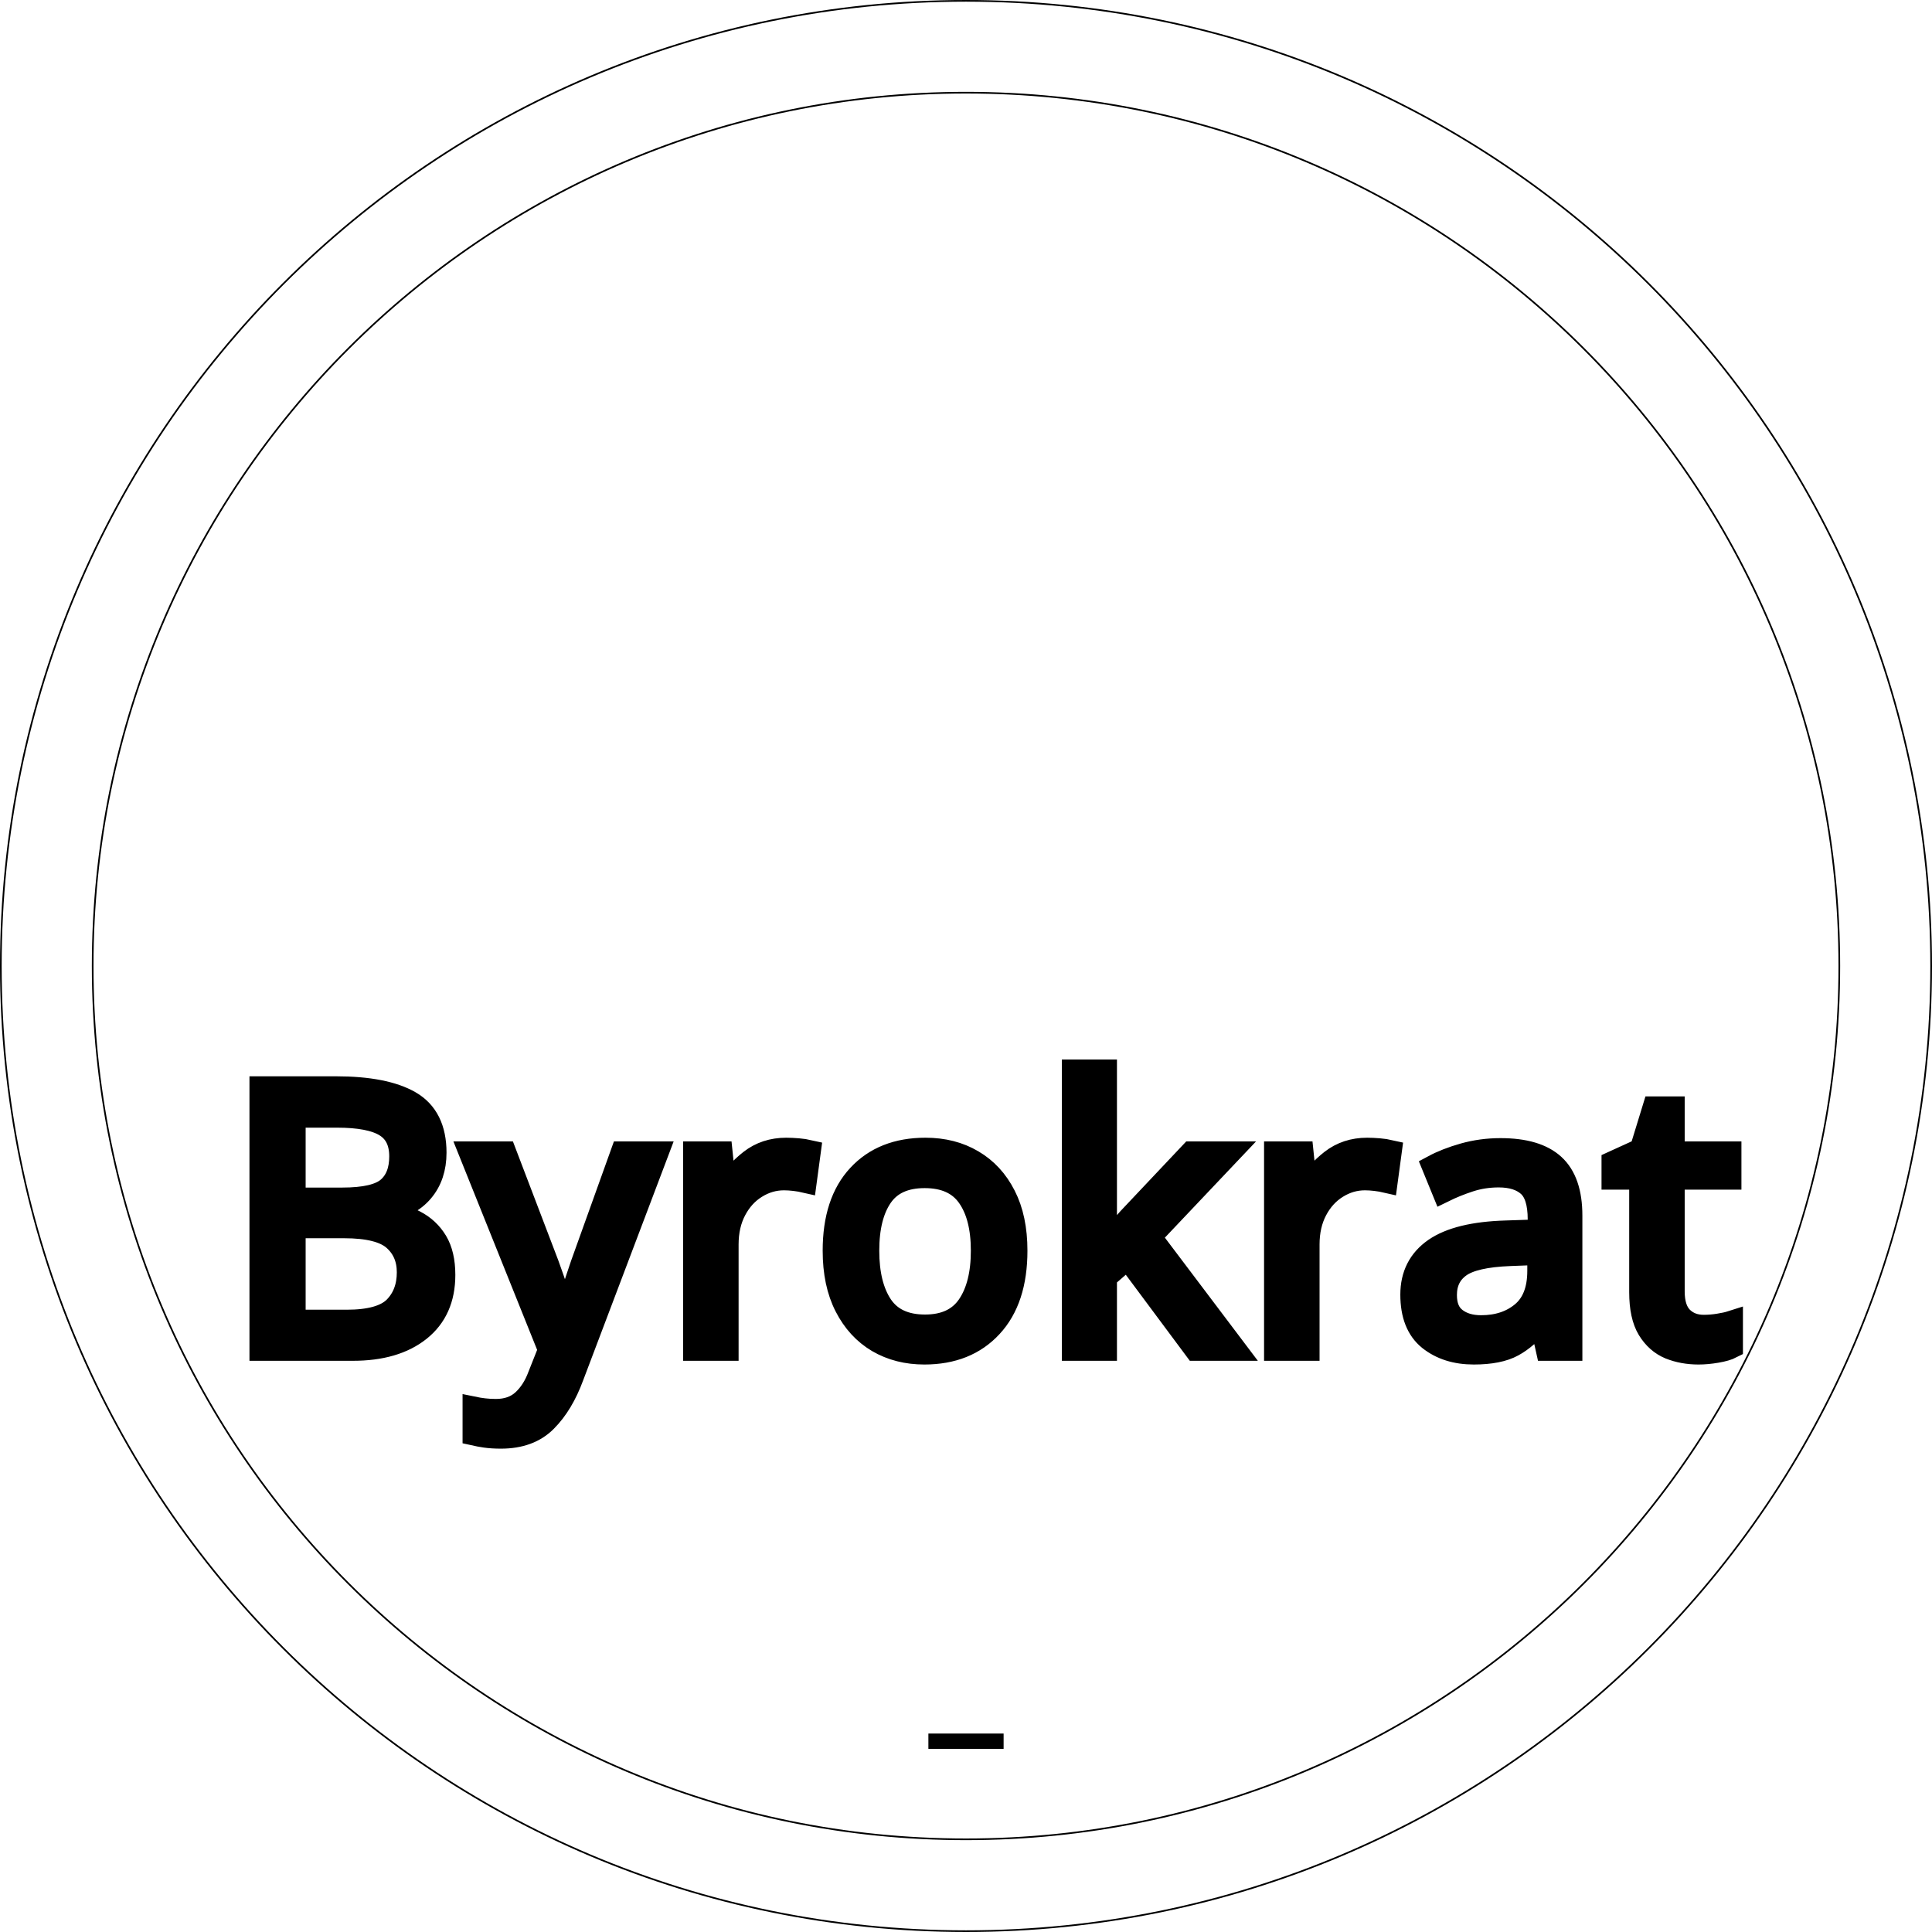
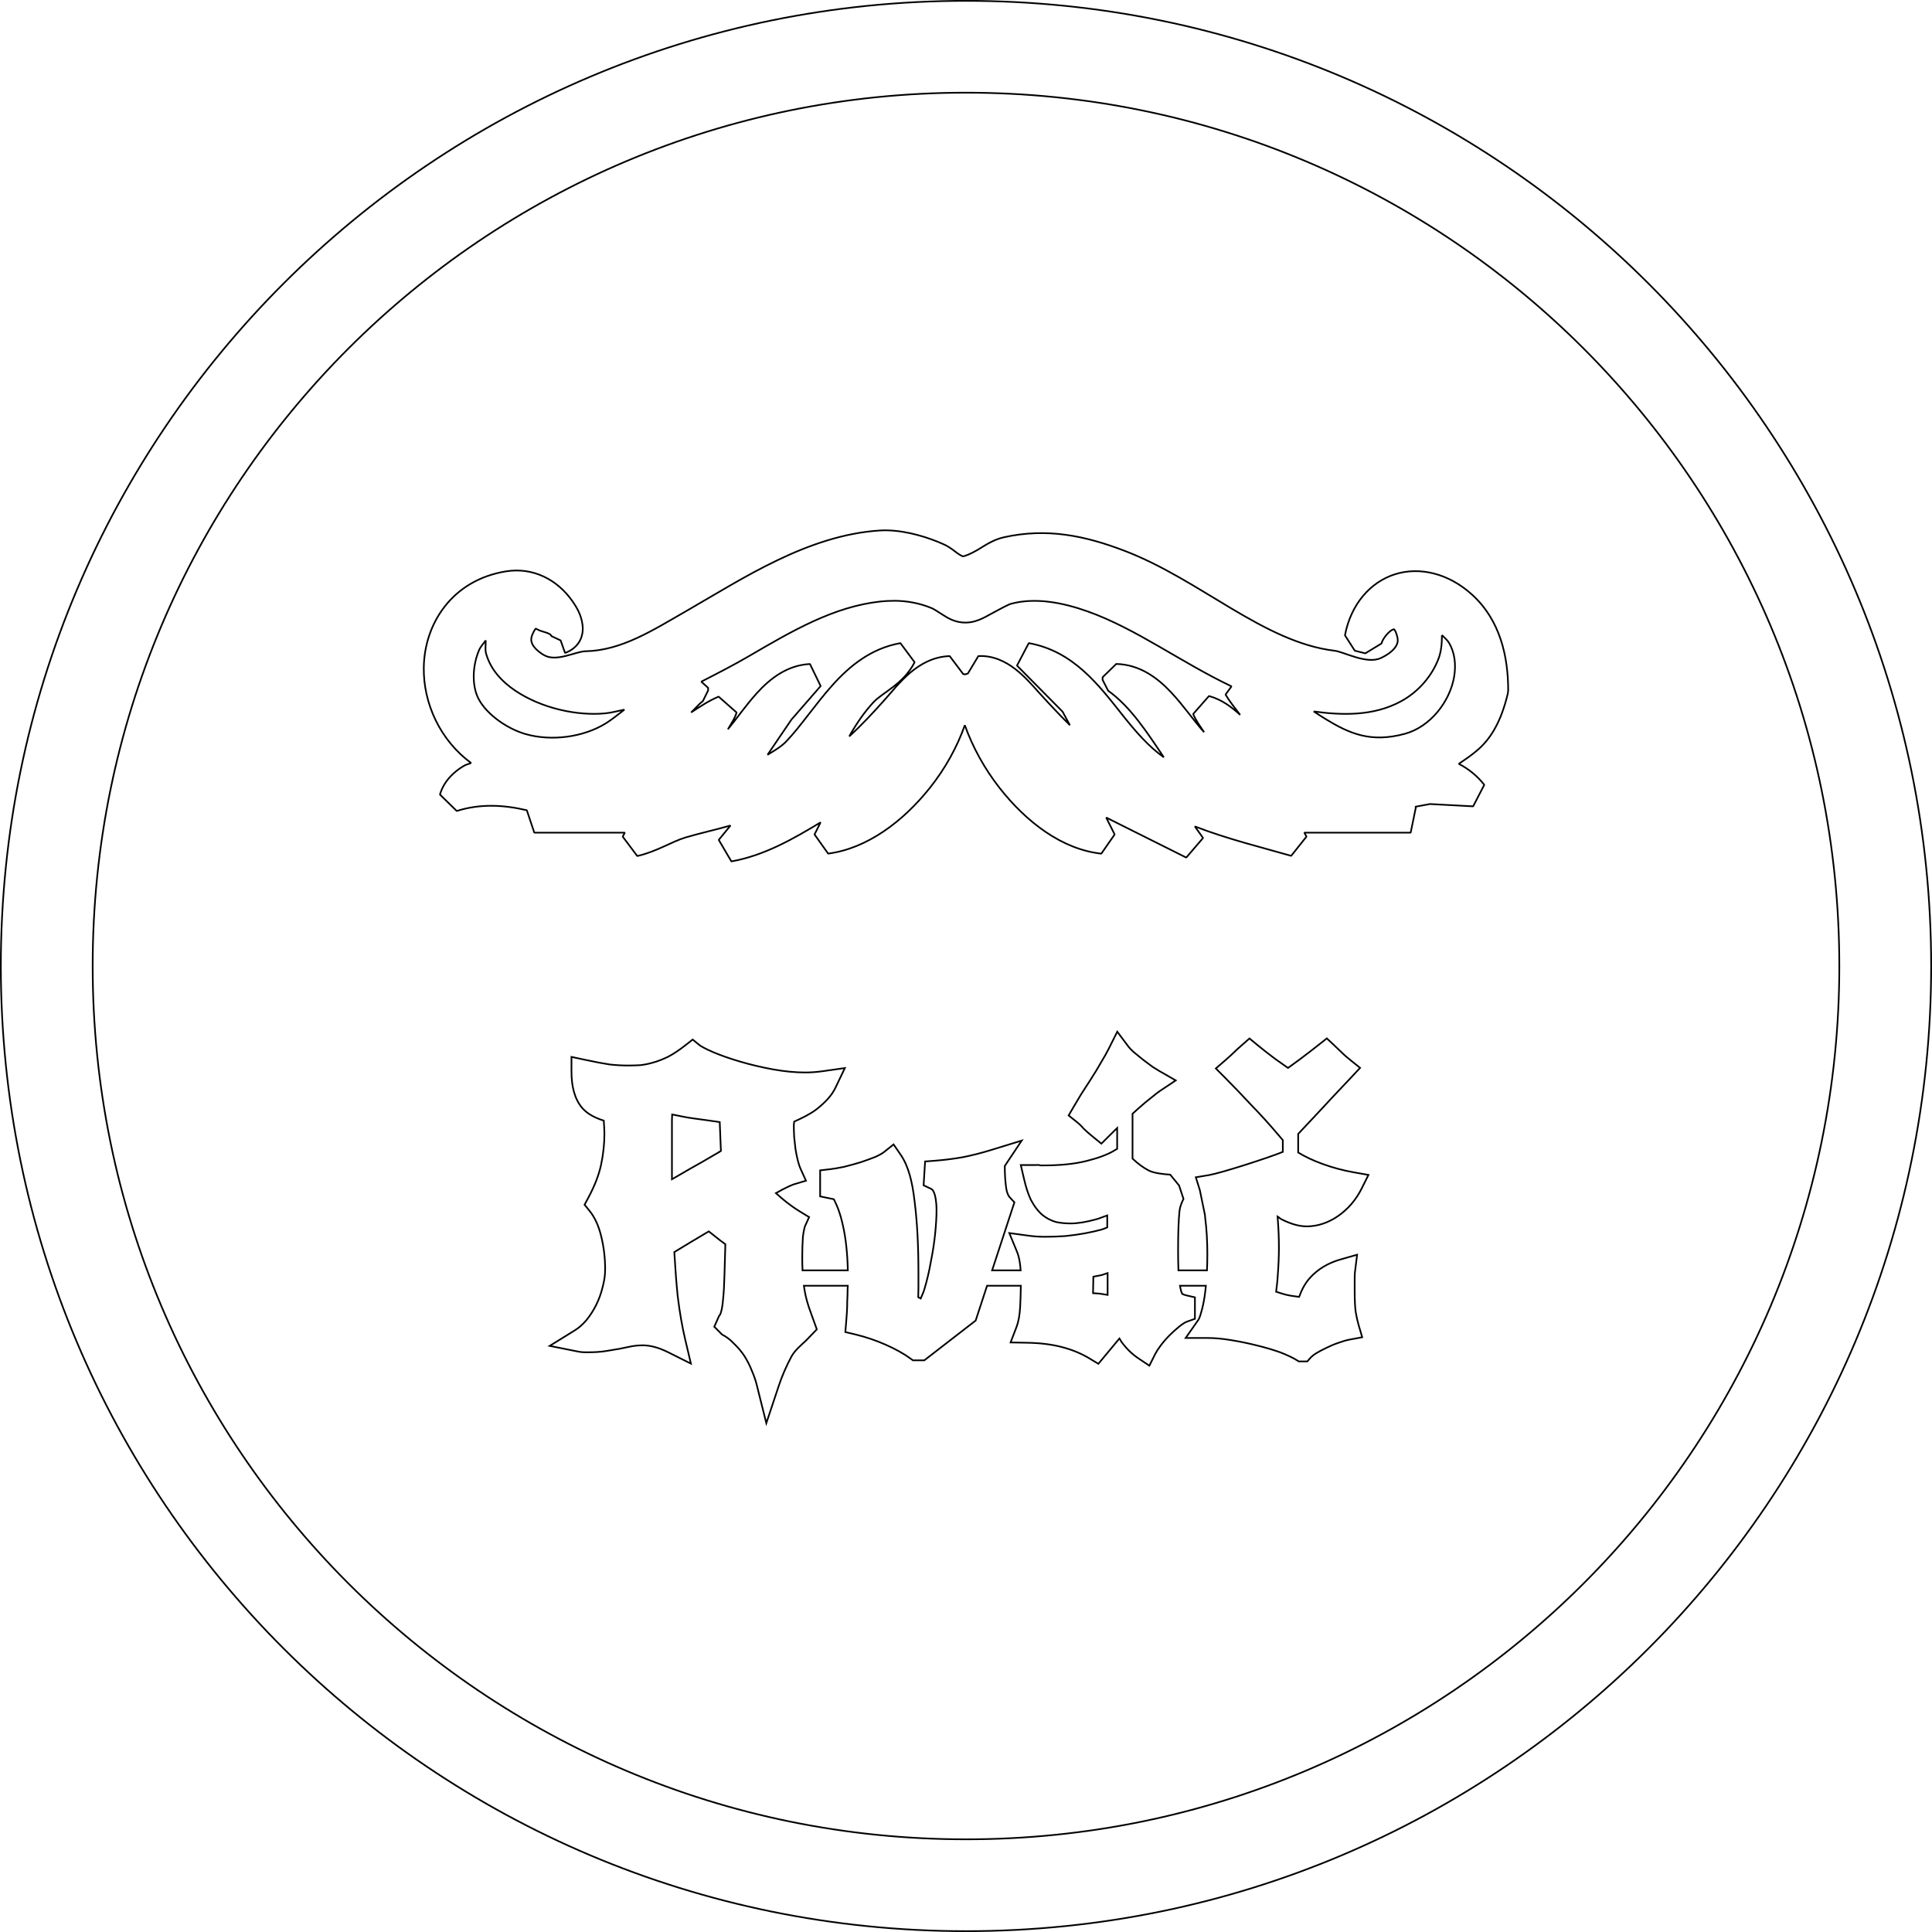
<svg xmlns="http://www.w3.org/2000/svg" version="1.2" viewBox="0 0 219.213 219.213" width="58mm" height="58mm" id="svg1" xml:space="preserve">
  <defs id="defs1">
    <clipPath clipPathUnits="userSpaceOnUse" id="cp1">
      <path d="m 275.5,535.5 c -143.78,0 -260,-116.22 -260,-260 0,-143.78 116.22,-260 260,-260 143.78,0 260,116.22 260,260 0,143.78 -116.22,260 -260,260 z" id="path1" />
    </clipPath>
  </defs>
  <style id="style1">
		tspan { white-space:pre } 
		.s0 { fill: none;stroke: #ff0000;stroke-miterlimit:100 } 
	</style>
  <g id="layer2">
    <g id="layer4" style="display:inline">
      <path id="path2" style="fill:none;stroke:#000000;stroke-width:0.189" d="M 219.118,109.606 A 109.512,109.512 0 0 1 109.606,219.118 109.512,109.512 0 0 1 0.095,109.606 109.512,109.512 0 0 1 109.606,0.095 109.512,109.512 0 0 1 219.118,109.606 Z" />
      <path id="circle2" style="fill:none;stroke:#000000;stroke-width:0.189" d="M 208.697,109.606 A 99.091,99.091 0 0 1 109.606,208.697 99.091,99.091 0 0 1 10.515,109.606 99.091,99.091 0 0 1 109.606,10.515 99.091,99.091 0 0 1 208.697,109.606 Z" />
    </g>
-     <text xml:space="preserve" style="display:inline;font-size:41.522px;font-family:'Didact Gothic';-inkscape-font-specification:'Didact Gothic';text-align:start;letter-spacing:0.769px;writing-mode:lr-tb;direction:ltr;text-anchor:start;fill:#de0000;fill-opacity:0.092;stroke:#000000;stroke-width:2.64;stroke-dasharray:none;stroke-opacity:1" x="25.593" y="153.083" id="text2-9">
-       <tspan id="tspan2-1" x="25.593" y="153.083" style="font-style:normal;font-variant:normal;font-weight:normal;font-stretch:normal;font-family:'New Rocker';-inkscape-font-specification:'New Rocker';letter-spacing:0.769px;fill:#000000;fill-opacity:1;stroke:#000000;stroke-width:2.64;stroke-dasharray:none;stroke-opacity:1">Byrokrat</tspan>
-     </text>
-     <path id="path5" style="display:inline;stroke-width:3.717" d="m 105.339,196.695 h 8.535 v 1.744 h -8.535 z" />
+     <g id="text2-9" style="opacity:1" />
+     <path id="path3" style="opacity:1;font-size:41.522px;font-family:'New Rocker';-inkscape-font-specification:'New Rocker';letter-spacing:0.769px;baseline-shift:baseline;white-space:pre;display:inline;overflow:visible;enable-background:accumulate;stop-color:#000000;stop-opacity:1;stroke-width:0.189;stroke-dasharray:none;fill:none;stroke:#000000;stroke-opacity:1" d="M 126.77 117.061 L 125.814 118.971 C 125.587 119.425 125.285 119.963 124.912 120.576 L 124.9 120.594 L 124.891 120.613 C 124.545 121.225 124.172 121.837 123.771 122.451 L 123.768 122.457 L 123.764 122.465 C 123.378 123.071 123.006 123.648 122.648 124.197 L 122.637 124.217 L 122.623 124.238 C 122.289 124.795 122.025 125.24 121.826 125.58 L 121.252 126.564 L 122.143 127.275 C 122.51 127.57 122.75 127.815 122.838 127.928 L 122.889 127.992 L 122.947 128.051 C 123.227 128.331 123.583 128.638 124.045 129.014 L 124.969 129.764 L 125.811 128.922 C 126.116 128.616 126.433 128.304 126.758 127.988 L 126.758 130.352 L 126.285 130.629 C 125.653 131 124.634 131.391 123.27 131.732 C 121.969 132.058 120.355 132.232 118.441 132.232 L 118.072 132.232 C 117.797 132.146 117.665 132.191 117.486 132.191 L 115.822 132.191 L 116.201 133.811 C 116.409 134.703 116.65 135.462 116.957 136.111 L 116.969 136.137 L 116.982 136.16 C 117.312 136.786 117.695 137.329 118.172 137.766 L 118.195 137.785 L 118.219 137.807 C 118.678 138.19 119.21 138.479 119.781 138.643 L 119.832 138.656 L 119.885 138.668 C 120.394 138.77 120.924 138.818 121.473 138.818 C 122.32 138.818 123.256 138.653 124.35 138.357 C 124.794 138.237 125.202 138.049 125.633 137.904 L 125.633 139.264 C 125.422 139.346 125.277 139.426 125.01 139.508 C 124.447 139.661 123.811 139.806 123.1 139.938 C 122.399 140.067 121.653 140.171 120.865 140.25 C 120.098 140.303 119.345 140.33 118.607 140.33 C 117.938 140.33 117.333 140.29 116.793 140.217 L 114.52 139.908 L 115.393 142.027 C 115.535 142.374 115.65 142.804 115.721 143.322 L 115.723 143.328 L 115.723 143.332 C 115.759 143.589 115.788 143.858 115.807 144.139 L 112.57 144.139 L 115.1 136.42 L 114.566 135.85 C 114.416 135.688 114.247 135.372 114.162 134.777 C 114.061 134.042 114.008 133.26 114.008 132.432 L 114.008 132.293 L 115.928 129.416 L 112.383 130.506 C 111.351 130.823 110.306 131.089 109.248 131.301 C 108.186 131.486 107.14 131.618 106.109 131.697 L 104.965 131.785 L 104.797 134.49 L 105.607 134.871 C 105.767 134.946 105.858 135.019 105.982 135.33 L 105.992 135.355 L 106.004 135.383 C 106.118 135.636 106.262 136.324 106.262 137.332 C 106.262 138.074 106.209 138.973 106.102 140.02 L 106.104 140.018 C 105.997 141.026 105.837 142.065 105.623 143.135 L 105.619 143.15 L 105.617 143.166 C 105.432 144.226 105.194 145.242 104.904 146.215 L 104.9 146.227 L 104.898 146.238 C 104.77 146.699 104.609 146.969 104.463 147.334 L 104.186 147.184 C 104.195 146.832 104.209 146.47 104.209 146.135 L 104.209 144.35 C 104.209 141.322 104.069 138.672 103.783 136.387 C 103.522 134.068 103.078 132.312 102.193 131.021 L 101.389 129.85 L 100.279 130.736 C 100.151 130.839 99.814 131.044 99.328 131.264 C 98.821 131.466 98.258 131.671 97.643 131.877 C 97.039 132.061 96.421 132.23 95.789 132.389 C 95.163 132.519 94.632 132.61 94.223 132.658 L 93.057 132.795 L 93.057 135.748 L 94.611 136.07 C 94.984 136.796 95.363 137.723 95.66 139.139 L 95.662 139.148 L 95.664 139.158 C 95.967 140.5 96.151 142.166 96.199 144.139 L 91.059 144.139 C 91.036 143.677 91.025 143.221 91.025 142.771 C 91.025 141.84 91.051 141.026 91.102 140.326 C 91.178 139.654 91.311 139.188 91.322 139.164 L 91.807 138.098 L 90.805 137.49 C 90.094 137.059 89.392 136.548 88.693 135.953 C 88.458 135.753 88.265 135.574 88.041 135.379 C 88.263 135.26 88.567 135.079 88.76 134.982 L 88.768 134.979 L 88.777 134.973 C 89.442 134.627 89.938 134.422 90.002 134.402 L 91.449 133.967 L 90.824 132.592 C 90.731 132.386 90.626 132.084 90.529 131.697 C 90.43 131.299 90.341 130.869 90.264 130.41 C 90.212 129.943 90.161 129.477 90.109 129.01 C 90.084 128.544 90.07 128.106 90.07 127.699 C 90.07 127.537 90.1 127.41 90.113 127.264 C 90.988 126.863 91.86 126.455 92.615 125.889 L 92.625 125.881 L 92.635 125.873 C 93.617 125.105 94.36 124.328 94.799 123.41 L 95.863 121.186 L 93.422 121.533 C 93.06 121.585 92.716 121.623 92.387 121.648 C 92.063 121.673 91.721 121.688 91.365 121.688 C 90.238 121.688 89.017 121.571 87.701 121.334 L 87.697 121.334 C 86.384 121.093 85.143 120.798 83.975 120.453 C 82.794 120.104 81.774 119.745 80.92 119.383 C 80.052 119.014 79.476 118.673 79.412 118.621 L 78.594 117.951 L 77.762 118.605 C 77.044 119.169 76.383 119.602 75.787 119.914 C 75.162 120.213 74.589 120.431 74.078 120.57 L 74.07 120.572 L 74.062 120.574 C 73.553 120.72 73.081 120.812 72.646 120.859 C 72.161 120.884 71.711 120.898 71.311 120.898 C 70.591 120.898 69.887 120.859 69.197 120.783 C 68.496 120.679 67.575 120.505 66.439 120.262 L 64.842 119.92 L 64.842 121.553 C 64.842 123.227 65.168 124.663 66.068 125.727 L 66.086 125.748 L 66.104 125.768 C 66.732 126.45 67.583 126.862 68.506 127.15 C 68.537 127.65 68.58 128.173 68.58 128.611 C 68.58 129.787 68.451 130.98 68.193 132.193 C 67.949 133.318 67.473 134.562 66.744 135.916 L 66.326 136.691 L 66.881 137.375 C 67.455 138.082 67.906 139.014 68.201 140.221 L 68.203 140.223 L 68.203 140.227 C 68.509 141.449 68.662 142.709 68.662 144.018 C 68.662 144.667 68.569 145.335 68.377 146.033 L 68.371 146.053 L 68.367 146.074 C 68.196 146.783 67.953 147.447 67.639 148.076 C 67.324 148.705 66.953 149.279 66.523 149.807 C 66.104 150.294 65.671 150.669 65.219 150.949 L 62.373 152.711 L 65.654 153.367 C 65.892 153.415 66.13 153.434 66.369 153.434 L 66.826 153.434 C 67.52 153.434 68.168 153.389 68.775 153.293 C 69.308 153.209 69.816 153.124 70.295 153.039 L 70.322 153.035 L 70.352 153.027 C 70.837 152.919 71.294 152.826 71.721 152.746 C 72.112 152.678 72.5 152.645 72.889 152.645 C 73.299 152.645 73.729 152.698 74.188 152.812 L 74.195 152.814 L 74.203 152.816 C 74.653 152.924 75.216 153.134 75.869 153.461 L 78.393 154.723 L 77.744 151.977 C 77.398 150.511 77.115 148.883 76.898 147.098 L 76.898 147.096 C 76.734 145.517 76.614 143.815 76.51 142.068 C 77.095 141.713 77.675 141.359 78.332 140.961 L 78.348 140.951 C 79.029 140.55 79.726 140.134 80.422 139.719 C 80.863 140.07 81.318 140.436 81.715 140.742 L 81.727 140.752 L 81.736 140.76 C 81.97 140.933 82.134 141.051 82.303 141.172 C 82.261 142.518 82.222 143.785 82.199 144.732 C 82.172 145.842 82.118 146.751 82.041 147.441 L 82.037 147.465 L 82.037 147.486 C 81.987 148.142 81.891 148.625 81.809 148.873 L 81.801 148.9 L 81.793 148.928 C 81.734 149.136 81.664 149.236 81.588 149.312 L 81.047 150.535 L 81.932 151.426 C 82.398 151.659 82.824 151.975 83.225 152.398 L 83.25 152.424 L 83.275 152.449 C 83.729 152.879 84.116 153.338 84.445 153.83 C 84.786 154.368 85.064 154.91 85.279 155.459 L 85.287 155.482 L 85.297 155.504 C 85.55 156.086 85.733 156.616 85.85 157.084 L 86.949 161.48 L 88.383 157.182 C 88.742 156.104 89.221 155.004 89.82 153.881 C 90.207 153.206 90.836 152.68 91.428 152.131 L 92.68 150.836 L 91.787 148.352 C 91.633 147.893 91.491 147.394 91.373 146.83 L 91.373 146.824 L 91.373 146.822 L 91.371 146.822 L 91.371 146.82 C 91.309 146.511 91.257 146.199 91.213 145.883 L 96.195 145.883 C 96.19 146.001 96.182 146.127 96.174 146.26 L 96.172 146.301 L 96.172 146.342 C 96.172 146.728 96.159 147.146 96.133 147.594 L 96.131 147.633 L 96.131 147.67 C 96.131 148.085 96.118 148.502 96.092 148.918 C 96.065 149.325 96.037 149.69 96.01 150.012 L 95.916 151.141 L 97.02 151.404 C 98.216 151.69 99.371 152.081 100.488 152.574 C 101.615 153.072 102.531 153.585 103.236 154.096 L 103.582 154.348 L 104.877 154.348 L 110.703 149.836 L 111.998 145.883 L 115.828 145.883 C 115.817 146.678 115.792 147.474 115.752 148.27 C 115.701 149.251 115.548 150.02 115.34 150.561 L 114.664 152.32 L 116.549 152.354 C 118.069 152.38 119.392 152.551 120.51 152.85 L 120.512 152.85 L 120.516 152.852 C 121.676 153.154 122.717 153.589 123.654 154.156 L 124.625 154.744 L 127.02 151.863 C 127.112 151.999 127.162 152.141 127.262 152.275 C 127.811 153.018 128.446 153.644 129.168 154.125 L 130.412 154.955 L 131.082 153.617 C 131.196 153.39 131.405 153.057 131.705 152.656 C 131.998 152.266 132.329 151.884 132.703 151.51 C 133.087 151.126 133.467 150.785 133.84 150.486 L 133.844 150.484 L 133.848 150.48 C 134.209 150.187 134.509 150.021 134.705 149.951 L 135.58 149.639 L 135.58 147.201 L 134.557 146.967 C 134.353 146.92 134.238 146.858 134.146 146.805 L 134.145 146.805 L 134.145 146.803 C 134.134 146.787 134.089 146.72 134.029 146.537 C 133.979 146.366 133.93 146.146 133.883 145.883 L 136.826 145.883 C 136.783 146.323 136.731 146.743 136.672 147.145 C 136.569 147.814 136.442 148.391 136.299 148.869 L 136.289 148.898 L 136.283 148.928 C 136.167 149.391 136.024 149.679 135.982 149.738 L 134.529 151.814 L 137.064 151.814 C 137.807 151.814 138.666 151.89 139.635 152.047 C 140.623 152.207 141.596 152.406 142.557 152.646 L 142.562 152.648 L 142.566 152.648 C 143.543 152.886 144.43 153.148 145.232 153.432 C 146.039 153.744 146.656 154.038 147.047 154.277 L 147.365 154.471 L 148.334 154.471 L 148.729 154.021 C 148.795 153.945 148.999 153.767 149.311 153.564 C 149.679 153.345 150.073 153.133 150.498 152.934 L 150.512 152.928 L 150.527 152.92 C 150.973 152.697 151.412 152.514 151.848 152.369 L 151.867 152.363 L 151.887 152.355 C 152.357 152.182 152.774 152.064 153.127 151.998 L 154.562 151.73 L 154.15 150.33 C 154.034 149.933 153.922 149.433 153.82 148.854 C 153.75 148.31 153.707 147.517 153.707 146.508 L 153.707 145.096 C 153.707 144.74 153.722 144.473 153.738 144.346 L 153.984 142.365 L 152.064 142.914 C 150.701 143.304 149.516 144.006 148.621 145.004 L 148.621 145.006 L 148.619 145.006 C 148.062 145.63 147.688 146.37 147.402 147.148 C 146.946 147.082 146.535 147.047 146.004 146.926 L 145.996 146.924 C 145.491 146.805 145.182 146.682 144.795 146.561 C 144.865 145.948 144.947 145.368 144.982 144.678 L 144.982 144.676 L 144.982 144.674 L 144.984 144.672 L 144.984 144.67 L 144.984 144.668 L 144.984 144.666 C 145.068 143.545 145.111 142.51 145.111 141.566 C 145.111 140.492 145.068 139.431 144.984 138.383 L 144.984 138.373 C 144.978 138.257 144.958 138.141 144.951 138.025 C 145.106 138.113 145.246 138.267 145.402 138.346 C 146.401 138.845 147.333 139.15 148.275 139.15 C 149.533 139.15 150.76 138.719 151.854 137.957 L 151.857 137.955 L 151.859 137.953 C 152.974 137.166 153.863 136.125 154.48 134.891 L 155.27 133.311 L 153.531 133.002 C 152.362 132.794 151.203 132.482 150.055 132.064 C 148.995 131.679 148.076 131.243 147.297 130.768 L 147.297 128.66 C 149.012 126.84 150.333 125.427 151.268 124.412 L 151.281 124.398 C 152.268 123.356 152.961 122.624 153.352 122.205 L 154.322 121.164 L 153.211 120.273 C 152.818 119.959 152.528 119.704 152.365 119.541 C 152.124 119.3 151.798 118.989 151.377 118.596 L 150.547 117.82 L 149.656 118.525 C 149.002 119.043 148.292 119.591 147.525 120.166 C 147.047 120.52 146.599 120.843 146.145 121.174 C 145.663 120.837 145.189 120.508 144.684 120.146 C 143.933 119.583 143.25 119.048 142.639 118.543 L 141.773 117.828 L 140.93 118.566 C 140.475 118.964 140.129 119.281 139.869 119.541 C 139.72 119.69 139.427 119.957 139.023 120.307 L 137.953 121.234 L 138.955 122.236 C 139.911 123.192 140.909 124.233 141.951 125.357 L 141.963 125.369 L 141.975 125.381 C 143.031 126.464 144.075 127.617 145.107 128.84 L 145.553 129.367 L 145.553 130.699 C 143.878 131.384 138.509 133.108 137.18 133.33 L 135.682 133.58 L 136.137 135.029 L 136.717 137.848 L 136.75 138.23 L 136.752 138.246 C 136.91 139.484 136.99 140.828 136.99 142.273 C 136.99 142.91 136.977 143.532 136.949 144.139 L 133.709 144.139 C 133.684 143.506 133.67 142.745 133.67 141.857 C 133.67 139.871 133.73 138.375 133.83 137.41 C 133.915 136.774 134.106 136.419 134.285 136.035 L 133.779 134.506 L 132.779 133.281 C 131.857 133.216 130.98 133.111 130.359 132.82 C 129.75 132.504 129.13 132.057 128.502 131.461 L 128.502 126.371 C 128.727 126.168 128.947 125.968 129.164 125.773 C 129.697 125.294 130.184 124.886 130.619 124.553 L 130.639 124.539 L 130.656 124.523 C 131.11 124.15 131.455 123.888 131.629 123.771 L 133.406 122.588 L 131.553 121.527 C 131.406 121.444 131.126 121.272 130.771 121.045 C 130.429 120.782 130.065 120.509 129.678 120.225 L 129.662 120.213 C 129.655 120.208 129.65 120.202 129.643 120.197 C 129.288 119.918 128.948 119.639 128.619 119.361 C 128.335 119.1 128.136 118.881 128.051 118.768 L 126.77 117.061 z M 76.268 126.451 C 77.048 126.606 77.823 126.786 78.613 126.889 C 79.547 127.01 80.608 127.164 81.664 127.316 L 81.797 130.588 C 81.717 130.639 81.672 130.669 81.574 130.73 L 81.572 130.732 L 81.57 130.732 L 81.57 130.734 L 81.568 130.734 C 81.045 131.038 80.398 131.414 79.611 131.875 C 78.804 132.321 77.933 132.819 76.994 133.371 C 76.736 133.515 76.496 133.659 76.242 133.803 L 76.242 132.807 L 76.242 129.566 L 76.242 127.117 C 76.242 126.876 76.262 126.68 76.268 126.451 z M 125.674 144.447 L 125.674 146.93 C 125.327 146.883 124.914 146.781 124.602 146.768 L 124.6 146.768 C 124.402 146.759 124.216 146.74 124.021 146.729 L 124.057 144.855 C 124.374 144.791 124.645 144.764 125 144.672 L 125.021 144.666 L 125.045 144.66 C 125.248 144.6 125.467 144.513 125.674 144.447 z " />
+     <g id="path1-6" style="opacity:1;fill:none;stroke:#000000;stroke-opacity:1;stroke-width:0.189;stroke-dasharray:none">
+       <path id="path4" style="baseline-shift:baseline;display:inline;overflow:visible;fill:none;stroke-linejoin:bevel;enable-background:accumulate;stop-color:#000000;stop-opacity:1;stroke:#000000;stroke-opacity:1;stroke-width:0.189;stroke-dasharray:none" d="m 100.747,60.177 c -0.316,-0.009 -0.629,-0.004 -0.936,0.016 -8.171,0.531 -15.523,5.452 -21.867,9.094 -3.915,2.247 -7.432,4.529 -11.52,4.607 -1.12,0.022 -3.302,1.265 -4.712,0.432 -0.705,-0.416 -1.153,-0.891 -1.316,-1.264 -0.163,-0.373 -0.215,-0.696 0.197,-1.449 0.098,-0.18 0.157,-0.251 0.186,-0.277 0.017,0.003 0.098,0.015 0.252,0.107 0.421,0.254 1.454,0.352 1.53,0.73 l 1.05,0.491 0.502,1.424 c 0.686,-0.242 1.313,-0.718 1.658,-1.342 0.345,-0.623 0.393,-1.291 0.324,-1.85 -0.138,-1.117 -0.654,-1.983 -1.143,-2.682 -1.711,-2.446 -4.471,-3.887 -7.557,-3.383 -6.108,0.998 -9.244,5.945 -9.311,10.916 -0.055,4.086 1.866,8.246 5.365,10.824 -0.281,0.131 -0.541,0.163 -0.816,0.326 -1.145,0.675 -2.265,1.725 -2.715,3.256 l 1.906,1.865 c 2.645,-0.84 5.32,-0.704 7.951,-0.082 L 60.625,94.479 h 10.275 l -0.248,0.445 1.656,2.205 c 2.224,-0.509 3.915,-1.642 5.469,-2.104 1.641,-0.487 3.374,-0.862 5.111,-1.359 l -1.336,1.631 1.434,2.443 c 3.69,-0.656 7.002,-2.537 10.121,-4.432 l -0.688,1.373 1.547,2.174 c 4.425,-0.579 8.492,-3.641 11.527,-7.443 1.747,-2.189 3.102,-4.64 3.98,-7.127 0.886,2.479 2.231,4.939 3.963,7.143 3.014,3.836 7.056,6.947 11.523,7.432 l 1.514,-2.178 -0.961,-1.92 9.088,4.543 1.904,-2.227 -0.936,-1.311 c 3.725,1.445 7.727,2.416 10.936,3.34 l 1.736,-2.184 -0.248,-0.445 h 6.395 5.674 l 0.594,-2.898 -0.09,-0.039 1.686,-0.312 4.896,0.262 1.266,-2.443 c -0.801,-1.015 -1.783,-1.809 -2.893,-2.379 0.744,-0.506 1.581,-1.067 2.271,-1.691 1.419,-1.284 2.535,-3.127 3.293,-6.287 l 0.041,-0.352 c 0,-3.806 -0.888,-7.96 -4.107,-10.877 -2.66,-2.411 -5.941,-3.189 -8.746,-2.301 -2.805,0.888 -5.007,3.426 -5.668,6.924 l 1.117,1.746 1.195,0.299 1.834,-1.115 c 0.137,-0.573 0.851,-1.391 1.24,-1.559 0.11,-0.047 0.158,-0.057 0.174,-0.059 0.027,0.018 0.148,0.123 0.291,0.551 0.242,0.726 0.147,1.05 -0.125,1.465 -0.272,0.415 -0.86,0.883 -1.662,1.254 -1.604,0.741 -4.151,-0.702 -5.233,-0.831 -8.06,-0.961 -15.221,-8.039 -23.824,-11.334 -4.488,-1.719 -8.829,-2.63 -13.711,-1.539 -1.24,0.277 -2.161,0.944 -2.994,1.438 -0.809,0.479 -1.498,0.722 -1.656,0.73 v -0.002 -0.002 h -0.002 c -0.023,-0.019 -0.265,-0.106 -0.594,-0.34 -0.391,-0.278 -0.851,-0.698 -1.57,-1.023 -1.759,-0.795 -4.128,-1.523 -6.338,-1.586 z m 0.671,7.987 c 1.495,0.005 2.934,0.272 4.314,0.846 0.233,0.097 0.685,0.398 1.234,0.746 0.55,0.348 1.233,0.776 2.189,0.867 1.42,0.135 2.433,-0.503 3.381,-1.018 0.948,-0.515 1.854,-1.013 2.221,-1.109 2.729,-0.716 5.78,-0.145 8.666,0.883 5.494,1.957 10.564,5.766 16.311,8.498 l -0.68,0.932 c 0.455,0.766 1.07,1.534 1.658,2.301 -0.929,-0.837 -1.985,-1.702 -3.535,-2.137 l -1.797,2.043 c 0.319,0.753 0.799,1.394 1.242,2.061 -1.12,-1.235 -2.287,-2.969 -3.766,-4.545 -1.535,-1.636 -3.551,-3.133 -6.203,-3.197 l -1.547,1.51 v 0.299 l 0.629,1.225 c 2.531,1.821 4.364,4.645 6.316,7.555 -1.696,-1.193 -3.159,-2.868 -4.693,-4.801 -2.653,-3.342 -5.554,-7.248 -10.629,-8.152 l -1.338,2.549 5.168,5.221 0.836,1.541 c -1.174,-1.174 -2.319,-2.377 -3.562,-3.758 -0.729,-0.809 -1.588,-1.808 -2.68,-2.643 -1.092,-0.834 -2.502,-1.526 -4.145,-1.439 l -1.189,1.979 -0.342,0.102 -0.256,-0.072 c 0.005,-0.014 0.015,-0.023 0.019,-0.037 l -1.484,-1.971 c -1.834,0.058 -3.335,0.906 -4.496,1.9 -1.161,0.994 -2.067,2.147 -2.902,3.082 -1.358,1.52 -2.639,2.897 -3.998,4.127 0.802,-1.43 1.732,-2.785 2.746,-3.871 1.067,-1.143 3.409,-2.056 4.67,-4.539 l -1.611,-2.17 c -3.328,0.593 -5.754,2.586 -7.707,4.764 -1.953,2.177 -3.533,4.579 -5.207,6.348 -0.644,0.68 -1.415,1.096 -2.164,1.559 l 2.709,-3.99 3.32,-3.812 -1.217,-2.5 c -2.583,0.134 -4.523,1.654 -6.004,3.287 -1.306,1.44 -2.319,2.933 -3.305,4.121 0.36,-0.629 0.798,-1.236 0.986,-1.908 l -2.041,-1.799 c -1.164,0.493 -2.135,1.153 -3.119,1.797 0.443,-0.408 0.873,-0.943 1.338,-1.297 l 0.594,-1.199 v -0.299 l -0.779,-0.699 c 1.834,-0.939 3.675,-1.883 5.416,-2.9 4.938,-2.886 9.648,-5.629 14.918,-6.195 0.511,-0.055 1.015,-0.082 1.514,-0.08 z m -40.623,3.158 h 0.002 0.002 v 0.002 0.002 h -0.002 v 0.002 h -0.002 c -7.66e-4,4.42e-4 -0.005,0.004 -0.006,0.004 -0.001,3.44e-4 -0.003,-2.56e-4 -0.004,0 -0.002,3.18e-4 -0.003,-2.38e-4 -0.004,0 0.005,-0.004 0.011,-0.008 0.014,-0.01 z M 163.607,72.062 c 0.287,0.287 0.615,0.555 0.809,0.885 0.623,1.062 0.814,2.398 0.58,3.811 -0.468,2.825 -2.689,5.723 -5.623,6.51 -3.833,1.028 -6.236,-0.016 -8.973,-1.686 -0.422,-0.258 -0.909,-0.575 -1.342,-0.859 3.177,0.437 6.785,0.563 9.938,-1.168 1.894,-1.04 3.431,-2.757 4.217,-4.797 0.323,-0.838 0.394,-1.77 0.395,-2.695 z M 55.113,72.666 c 0.009,0.502 -0.091,1.027 0.041,1.496 0.506,1.799 1.786,3.176 3.295,4.193 3.018,2.035 7.063,2.884 10.209,2.586 0.76,-0.072 1.459,-0.28 2.189,-0.42 -0.682,0.53 -1.453,1.143 -2.066,1.527 -2.578,1.618 -6.262,2.096 -9.221,1.221 -2.18,-0.645 -4.642,-2.426 -5.418,-4.312 -0.587,-1.427 -0.51,-3.492 0.215,-5.186 0.188,-0.439 0.501,-0.737 0.756,-1.105 z" />
+     </g>
  </g>
</svg>
